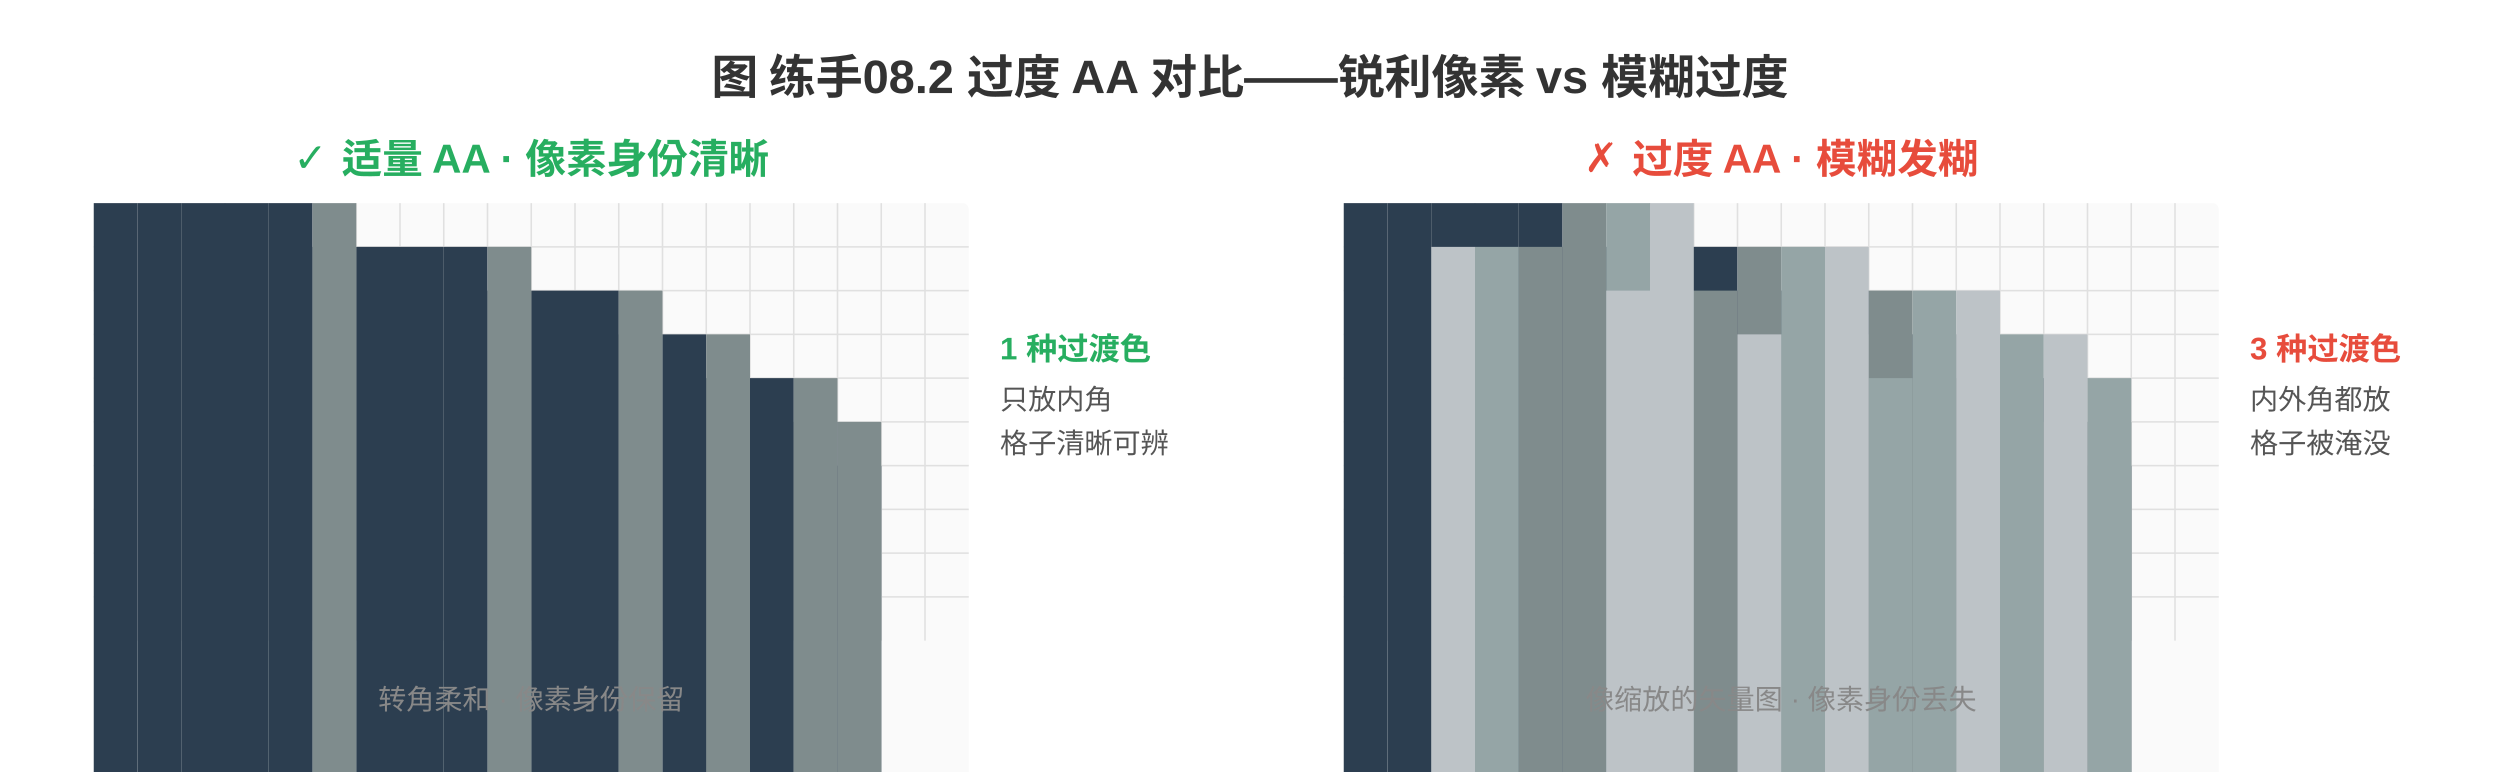
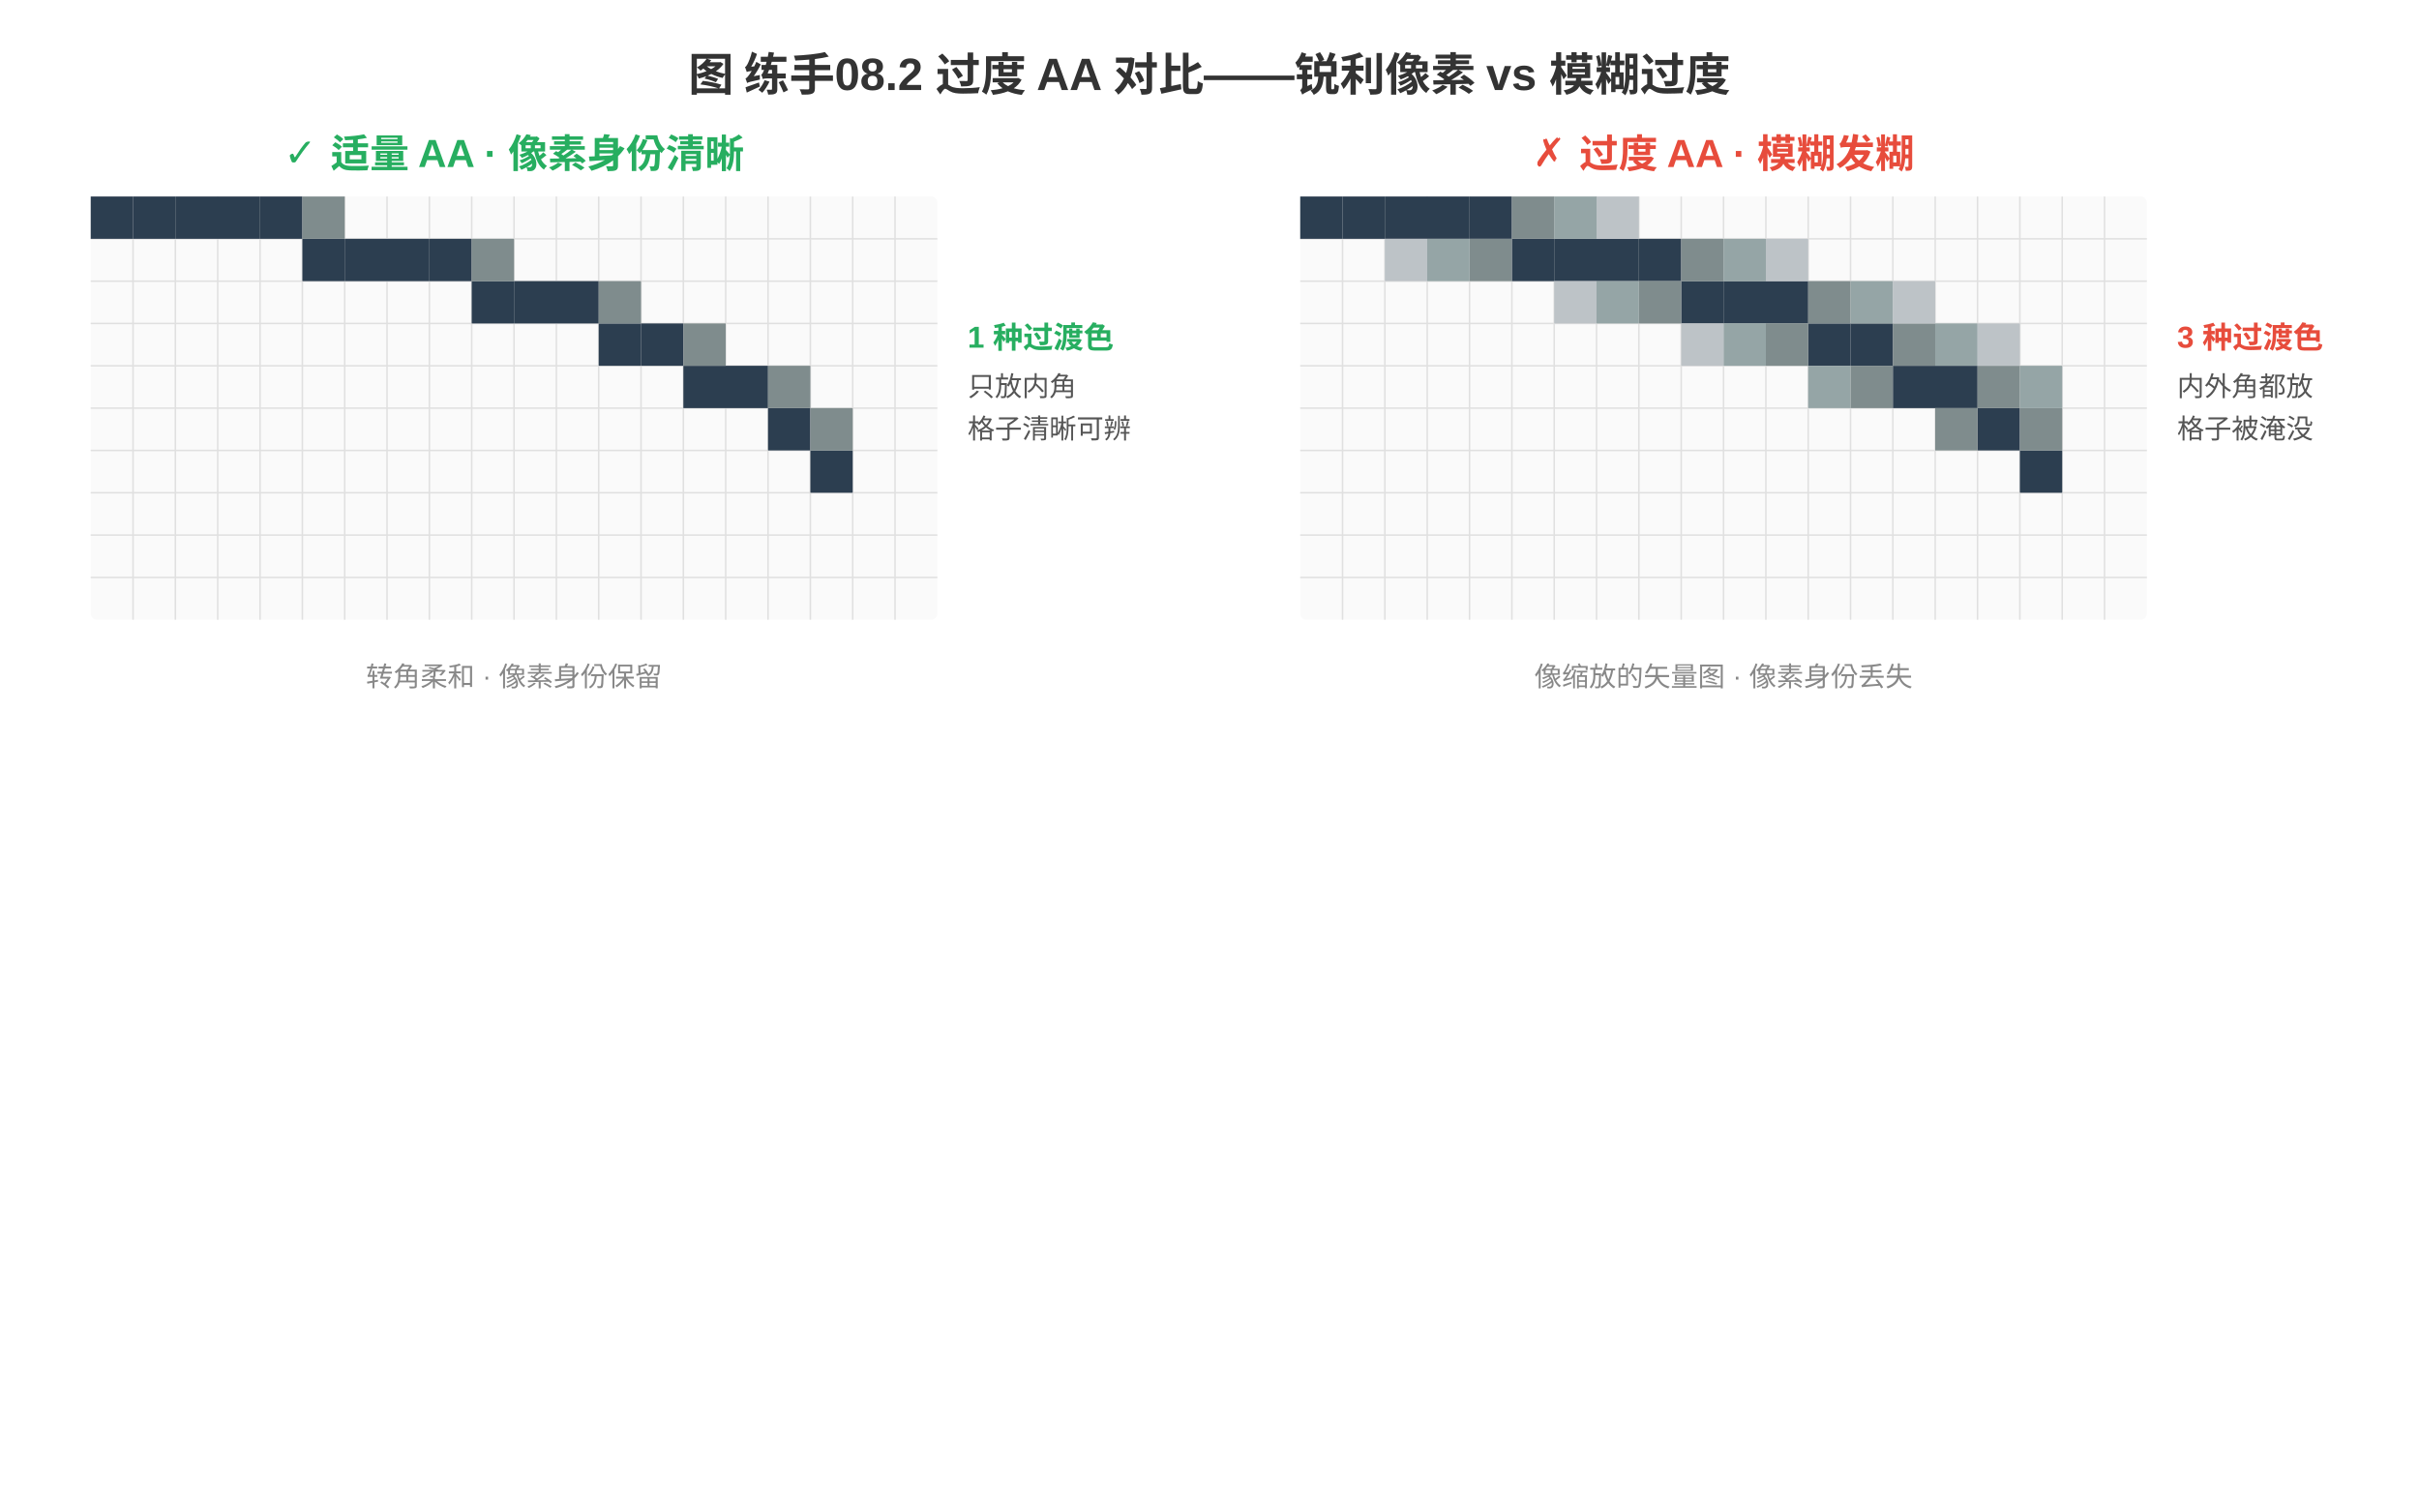
- <svg xmlns="http://www.w3.org/2000/svg" viewBox="0.0 0.0 800.0 247" width="800" height="247">
+ <svg xmlns="http://www.w3.org/2000/svg" viewBox="0 0 800 500" width="800" height="500">
  <style>
    text { font-family: 'PingFang SC','Microsoft YaHei',Arial,sans-serif; }
    .title { font-size: 15px; font-weight: bold; fill: #333; }
    .cell-bg { fill: #fafafa; }
    .cell-line { stroke: #e0e0e0; stroke-width: 0.5; }
    .line-fill { fill: #2C3E50; }
    .aa1 { fill: #7F8C8D; }
    .aa2 { fill: #95A5A6; }
    .aa3 { fill: #BDC3C7; }
    .step-label { font-size: 9px; fill: #888; }
  </style>
  <text x="400" y="30" class="title" text-anchor="middle">图 练手08.2 过度 AA 对比——锐利像素 vs 模糊过度</text>
  <g transform="translate(30, 55)">
    <text x="140" y="0" style="font-size:13px;font-weight:bold;fill:#27AE60;text-anchor:middle;">✓ 适量 AA · 像素身份清晰</text>
-     <rect x="0" y="10" width="280" height="247" class="cell-bg" rx="2" />
+     <rect x="0" y="10" width="280" height="140" class="cell-bg" rx="2" />
    <g class="cell-line">
      <line x1="14" y1="10" x2="14" y2="150" />
      <line x1="28" y1="10" x2="28" y2="150" />
      <line x1="42" y1="10" x2="42" y2="150" />
      <line x1="56" y1="10" x2="56" y2="150" />
      <line x1="70" y1="10" x2="70" y2="150" />
      <line x1="84" y1="10" x2="84" y2="150" />
      <line x1="98" y1="10" x2="98" y2="150" />
      <line x1="112" y1="10" x2="112" y2="150" />
      <line x1="126" y1="10" x2="126" y2="150" />
      <line x1="140" y1="10" x2="140" y2="150" />
      <line x1="154" y1="10" x2="154" y2="150" />
      <line x1="168" y1="10" x2="168" y2="150" />
      <line x1="182" y1="10" x2="182" y2="150" />
      <line x1="196" y1="10" x2="196" y2="150" />
      <line x1="210" y1="10" x2="210" y2="150" />
      <line x1="224" y1="10" x2="224" y2="150" />
      <line x1="238" y1="10" x2="238" y2="150" />
      <line x1="252" y1="10" x2="252" y2="150" />
      <line x1="266" y1="10" x2="266" y2="150" />
      <line x1="0" y1="24" x2="280" y2="24" />
      <line x1="0" y1="38" x2="280" y2="38" />
      <line x1="0" y1="52" x2="280" y2="52" />
      <line x1="0" y1="66" x2="280" y2="66" />
      <line x1="0" y1="80" x2="280" y2="80" />
      <line x1="0" y1="94" x2="280" y2="94" />
      <line x1="0" y1="108" x2="280" y2="108" />
      <line x1="0" y1="122" x2="280" y2="122" />
      <line x1="0" y1="136" x2="280" y2="136" />
    </g>
    <g class="line-fill">
-       <rect x="0" y="10" width="14" height="247" />
-       <rect x="14" y="10" width="14" height="247" />
-       <rect x="28" y="10" width="14" height="247" />
-       <rect x="42" y="10" width="14" height="247" />
-       <rect x="56" y="10" width="14" height="247" />
-       <rect x="70" y="24" width="14" height="247" />
-       <rect x="84" y="24" width="14" height="247" />
-       <rect x="98" y="24" width="14" height="247" />
-       <rect x="112" y="24" width="14" height="247" />
-       <rect x="126" y="38" width="14" height="247" />
-       <rect x="140" y="38" width="14" height="247" />
-       <rect x="154" y="38" width="14" height="247" />
-       <rect x="168" y="52" width="14" height="247" />
-       <rect x="182" y="52" width="14" height="247" />
-       <rect x="196" y="66" width="14" height="247" />
-       <rect x="210" y="66" width="14" height="247" />
-       <rect x="224" y="80" width="14" height="247" />
-       <rect x="238" y="94" width="14" height="247" />
+       <rect x="0" y="10" width="14" height="14" />
+       <rect x="14" y="10" width="14" height="14" />
+       <rect x="28" y="10" width="14" height="14" />
+       <rect x="42" y="10" width="14" height="14" />
+       <rect x="56" y="10" width="14" height="14" />
+       <rect x="70" y="24" width="14" height="14" />
+       <rect x="84" y="24" width="14" height="14" />
+       <rect x="98" y="24" width="14" height="14" />
+       <rect x="112" y="24" width="14" height="14" />
+       <rect x="126" y="38" width="14" height="14" />
+       <rect x="140" y="38" width="14" height="14" />
+       <rect x="154" y="38" width="14" height="14" />
+       <rect x="168" y="52" width="14" height="14" />
+       <rect x="182" y="52" width="14" height="14" />
+       <rect x="196" y="66" width="14" height="14" />
+       <rect x="210" y="66" width="14" height="14" />
+       <rect x="224" y="80" width="14" height="14" />
+       <rect x="238" y="94" width="14" height="14" />
    </g>
    <g class="aa1">
-       <rect x="70" y="10" width="14" height="247" />
-       <rect x="126" y="24" width="14" height="247" />
-       <rect x="168" y="38" width="14" height="247" />
-       <rect x="196" y="52" width="14" height="247" />
-       <rect x="224" y="66" width="14" height="247" />
-       <rect x="238" y="80" width="14" height="247" />
+       <rect x="70" y="10" width="14" height="14" />
+       <rect x="126" y="24" width="14" height="14" />
+       <rect x="168" y="38" width="14" height="14" />
+       <rect x="196" y="52" width="14" height="14" />
+       <rect x="224" y="66" width="14" height="14" />
+       <rect x="238" y="80" width="14" height="14" />
    </g>
    <text x="290" y="60" style="font-size:10px;fill:#27AE60;font-weight:bold;">1 种过渡色</text>
    <text x="290" y="76" style="font-size:9px;fill:#555;">只放内角</text>
    <text x="290" y="90" style="font-size:9px;fill:#555;">格子清晰可辨</text>
    <text x="140" y="172" class="step-label" text-anchor="middle">转角柔和 · 像素身份保留</text>
  </g>
  <g transform="translate(430, 55)">
    <text x="140" y="0" style="font-size:13px;font-weight:bold;fill:#E74C3C;text-anchor:middle;">✗ 过度 AA · 模糊发糊</text>
-     <rect x="0" y="10" width="280" height="247" class="cell-bg" rx="2" />
+     <rect x="0" y="10" width="280" height="140" class="cell-bg" rx="2" />
    <g class="cell-line">
      <line x1="14" y1="10" x2="14" y2="150" />
      <line x1="28" y1="10" x2="28" y2="150" />
      <line x1="42" y1="10" x2="42" y2="150" />
      <line x1="56" y1="10" x2="56" y2="150" />
      <line x1="70" y1="10" x2="70" y2="150" />
      <line x1="84" y1="10" x2="84" y2="150" />
      <line x1="98" y1="10" x2="98" y2="150" />
      <line x1="112" y1="10" x2="112" y2="150" />
      <line x1="126" y1="10" x2="126" y2="150" />
      <line x1="140" y1="10" x2="140" y2="150" />
      <line x1="154" y1="10" x2="154" y2="150" />
      <line x1="168" y1="10" x2="168" y2="150" />
      <line x1="182" y1="10" x2="182" y2="150" />
      <line x1="196" y1="10" x2="196" y2="150" />
      <line x1="210" y1="10" x2="210" y2="150" />
      <line x1="224" y1="10" x2="224" y2="150" />
      <line x1="238" y1="10" x2="238" y2="150" />
      <line x1="252" y1="10" x2="252" y2="150" />
      <line x1="266" y1="10" x2="266" y2="150" />
      <line x1="0" y1="24" x2="280" y2="24" />
      <line x1="0" y1="38" x2="280" y2="38" />
      <line x1="0" y1="52" x2="280" y2="52" />
      <line x1="0" y1="66" x2="280" y2="66" />
      <line x1="0" y1="80" x2="280" y2="80" />
      <line x1="0" y1="94" x2="280" y2="94" />
      <line x1="0" y1="108" x2="280" y2="108" />
      <line x1="0" y1="122" x2="280" y2="122" />
      <line x1="0" y1="136" x2="280" y2="136" />
    </g>
    <g class="line-fill">
-       <rect x="0" y="10" width="14" height="247" />
-       <rect x="14" y="10" width="14" height="247" />
-       <rect x="28" y="10" width="14" height="247" />
-       <rect x="42" y="10" width="14" height="247" />
-       <rect x="56" y="10" width="14" height="247" />
-       <rect x="70" y="24" width="14" height="247" />
-       <rect x="84" y="24" width="14" height="247" />
-       <rect x="98" y="24" width="14" height="247" />
-       <rect x="112" y="24" width="14" height="247" />
-       <rect x="126" y="38" width="14" height="247" />
-       <rect x="140" y="38" width="14" height="247" />
-       <rect x="154" y="38" width="14" height="247" />
-       <rect x="168" y="52" width="14" height="247" />
-       <rect x="182" y="52" width="14" height="247" />
-       <rect x="196" y="66" width="14" height="247" />
-       <rect x="210" y="66" width="14" height="247" />
-       <rect x="224" y="80" width="14" height="247" />
-       <rect x="238" y="94" width="14" height="247" />
+       <rect x="0" y="10" width="14" height="14" />
+       <rect x="14" y="10" width="14" height="14" />
+       <rect x="28" y="10" width="14" height="14" />
+       <rect x="42" y="10" width="14" height="14" />
+       <rect x="56" y="10" width="14" height="14" />
+       <rect x="70" y="24" width="14" height="14" />
+       <rect x="84" y="24" width="14" height="14" />
+       <rect x="98" y="24" width="14" height="14" />
+       <rect x="112" y="24" width="14" height="14" />
+       <rect x="126" y="38" width="14" height="14" />
+       <rect x="140" y="38" width="14" height="14" />
+       <rect x="154" y="38" width="14" height="14" />
+       <rect x="168" y="52" width="14" height="14" />
+       <rect x="182" y="52" width="14" height="14" />
+       <rect x="196" y="66" width="14" height="14" />
+       <rect x="210" y="66" width="14" height="14" />
+       <rect x="224" y="80" width="14" height="14" />
+       <rect x="238" y="94" width="14" height="14" />
    </g>
    <g class="aa1">
-       <rect x="70" y="10" width="14" height="247" />
-       <rect x="126" y="24" width="14" height="247" />
-       <rect x="168" y="38" width="14" height="247" />
-       <rect x="196" y="52" width="14" height="247" />
-       <rect x="224" y="66" width="14" height="247" />
-       <rect x="238" y="80" width="14" height="247" />
-       <rect x="56" y="24" width="14" height="247" />
-       <rect x="112" y="38" width="14" height="247" />
-       <rect x="154" y="52" width="14" height="247" />
-       <rect x="182" y="66" width="14" height="247" />
-       <rect x="210" y="80" width="14" height="247" />
+       <rect x="70" y="10" width="14" height="14" />
+       <rect x="126" y="24" width="14" height="14" />
+       <rect x="168" y="38" width="14" height="14" />
+       <rect x="196" y="52" width="14" height="14" />
+       <rect x="224" y="66" width="14" height="14" />
+       <rect x="238" y="80" width="14" height="14" />
+       <rect x="56" y="24" width="14" height="14" />
+       <rect x="112" y="38" width="14" height="14" />
+       <rect x="154" y="52" width="14" height="14" />
+       <rect x="182" y="66" width="14" height="14" />
+       <rect x="210" y="80" width="14" height="14" />
    </g>
    <g class="aa2">
-       <rect x="84" y="10" width="14" height="247" />
-       <rect x="140" y="24" width="14" height="247" />
-       <rect x="182" y="38" width="14" height="247" />
-       <rect x="210" y="52" width="14" height="247" />
-       <rect x="238" y="66" width="14" height="247" />
-       <rect x="42" y="24" width="14" height="247" />
-       <rect x="98" y="38" width="14" height="247" />
-       <rect x="140" y="52" width="14" height="247" />
-       <rect x="168" y="66" width="14" height="247" />
+       <rect x="84" y="10" width="14" height="14" />
+       <rect x="140" y="24" width="14" height="14" />
+       <rect x="182" y="38" width="14" height="14" />
+       <rect x="210" y="52" width="14" height="14" />
+       <rect x="238" y="66" width="14" height="14" />
+       <rect x="42" y="24" width="14" height="14" />
+       <rect x="98" y="38" width="14" height="14" />
+       <rect x="140" y="52" width="14" height="14" />
+       <rect x="168" y="66" width="14" height="14" />
    </g>
    <g class="aa3">
-       <rect x="98" y="10" width="14" height="247" />
-       <rect x="154" y="24" width="14" height="247" />
-       <rect x="196" y="38" width="14" height="247" />
-       <rect x="224" y="52" width="14" height="247" />
-       <rect x="28" y="24" width="14" height="247" />
-       <rect x="84" y="38" width="14" height="247" />
-       <rect x="126" y="52" width="14" height="247" />
+       <rect x="98" y="10" width="14" height="14" />
+       <rect x="154" y="24" width="14" height="14" />
+       <rect x="196" y="38" width="14" height="14" />
+       <rect x="224" y="52" width="14" height="14" />
+       <rect x="28" y="24" width="14" height="14" />
+       <rect x="84" y="38" width="14" height="14" />
+       <rect x="126" y="52" width="14" height="14" />
    </g>
    <text x="290" y="60" style="font-size:10px;fill:#E74C3C;font-weight:bold;">3 种过渡色</text>
    <text x="290" y="76" style="font-size:9px;fill:#555;">内外角都放</text>
    <text x="290" y="90" style="font-size:9px;fill:#555;">格子被淹没</text>
    <text x="140" y="172" class="step-label" text-anchor="middle">像缩放的矢量图 · 像素身份丢失</text>
  </g>
</svg>
